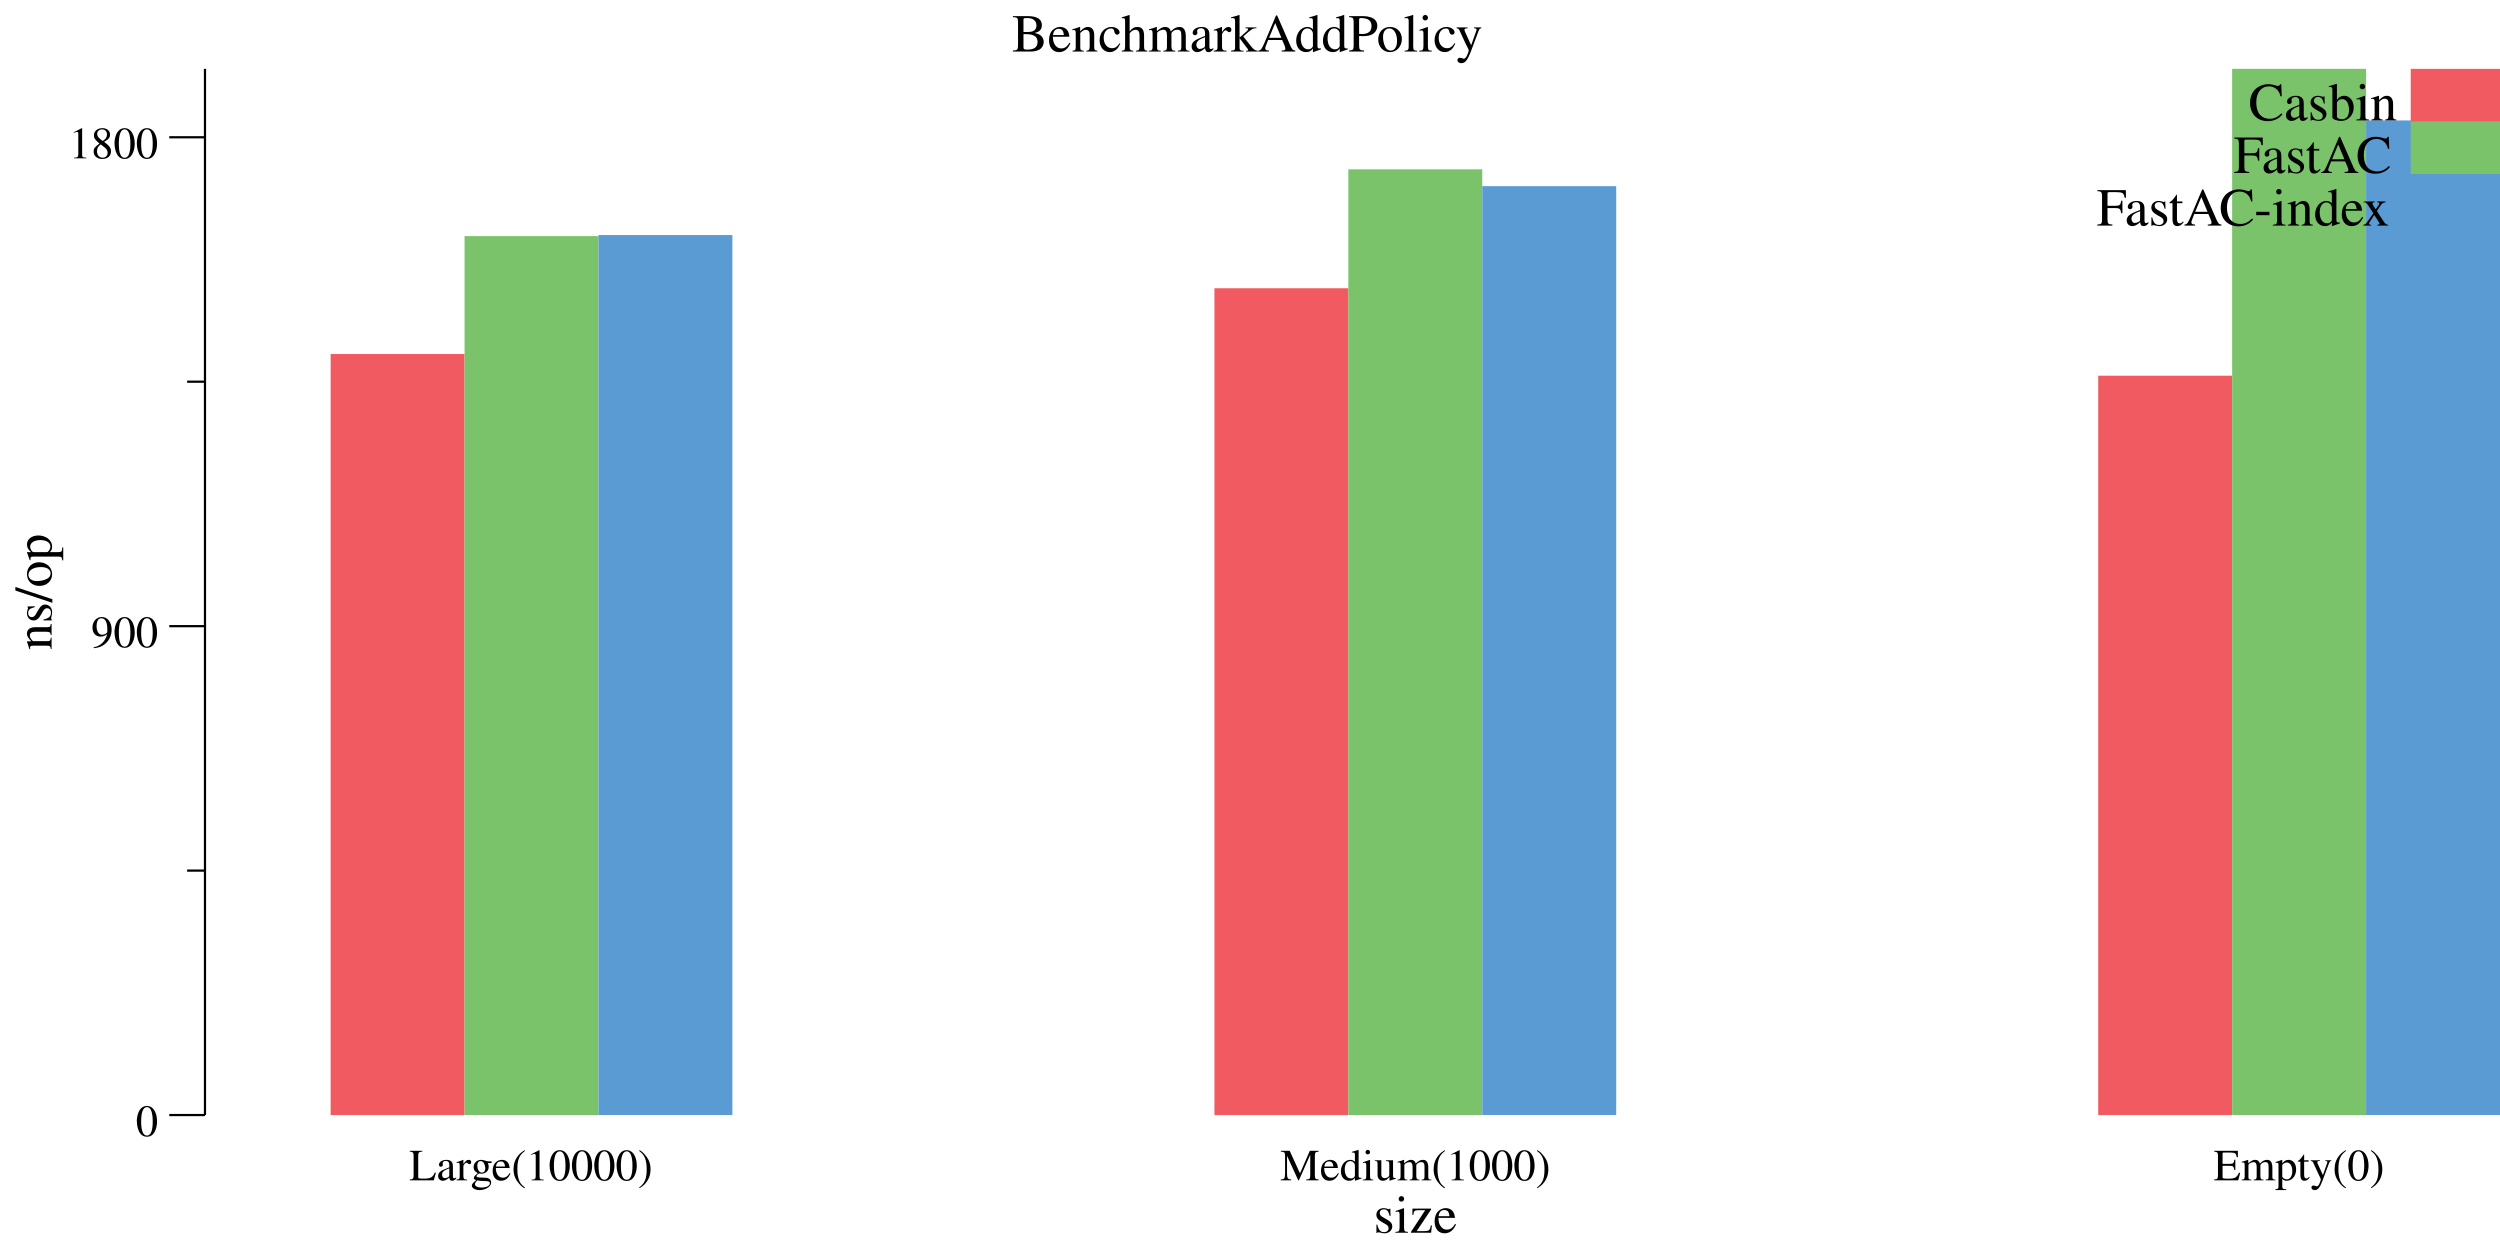
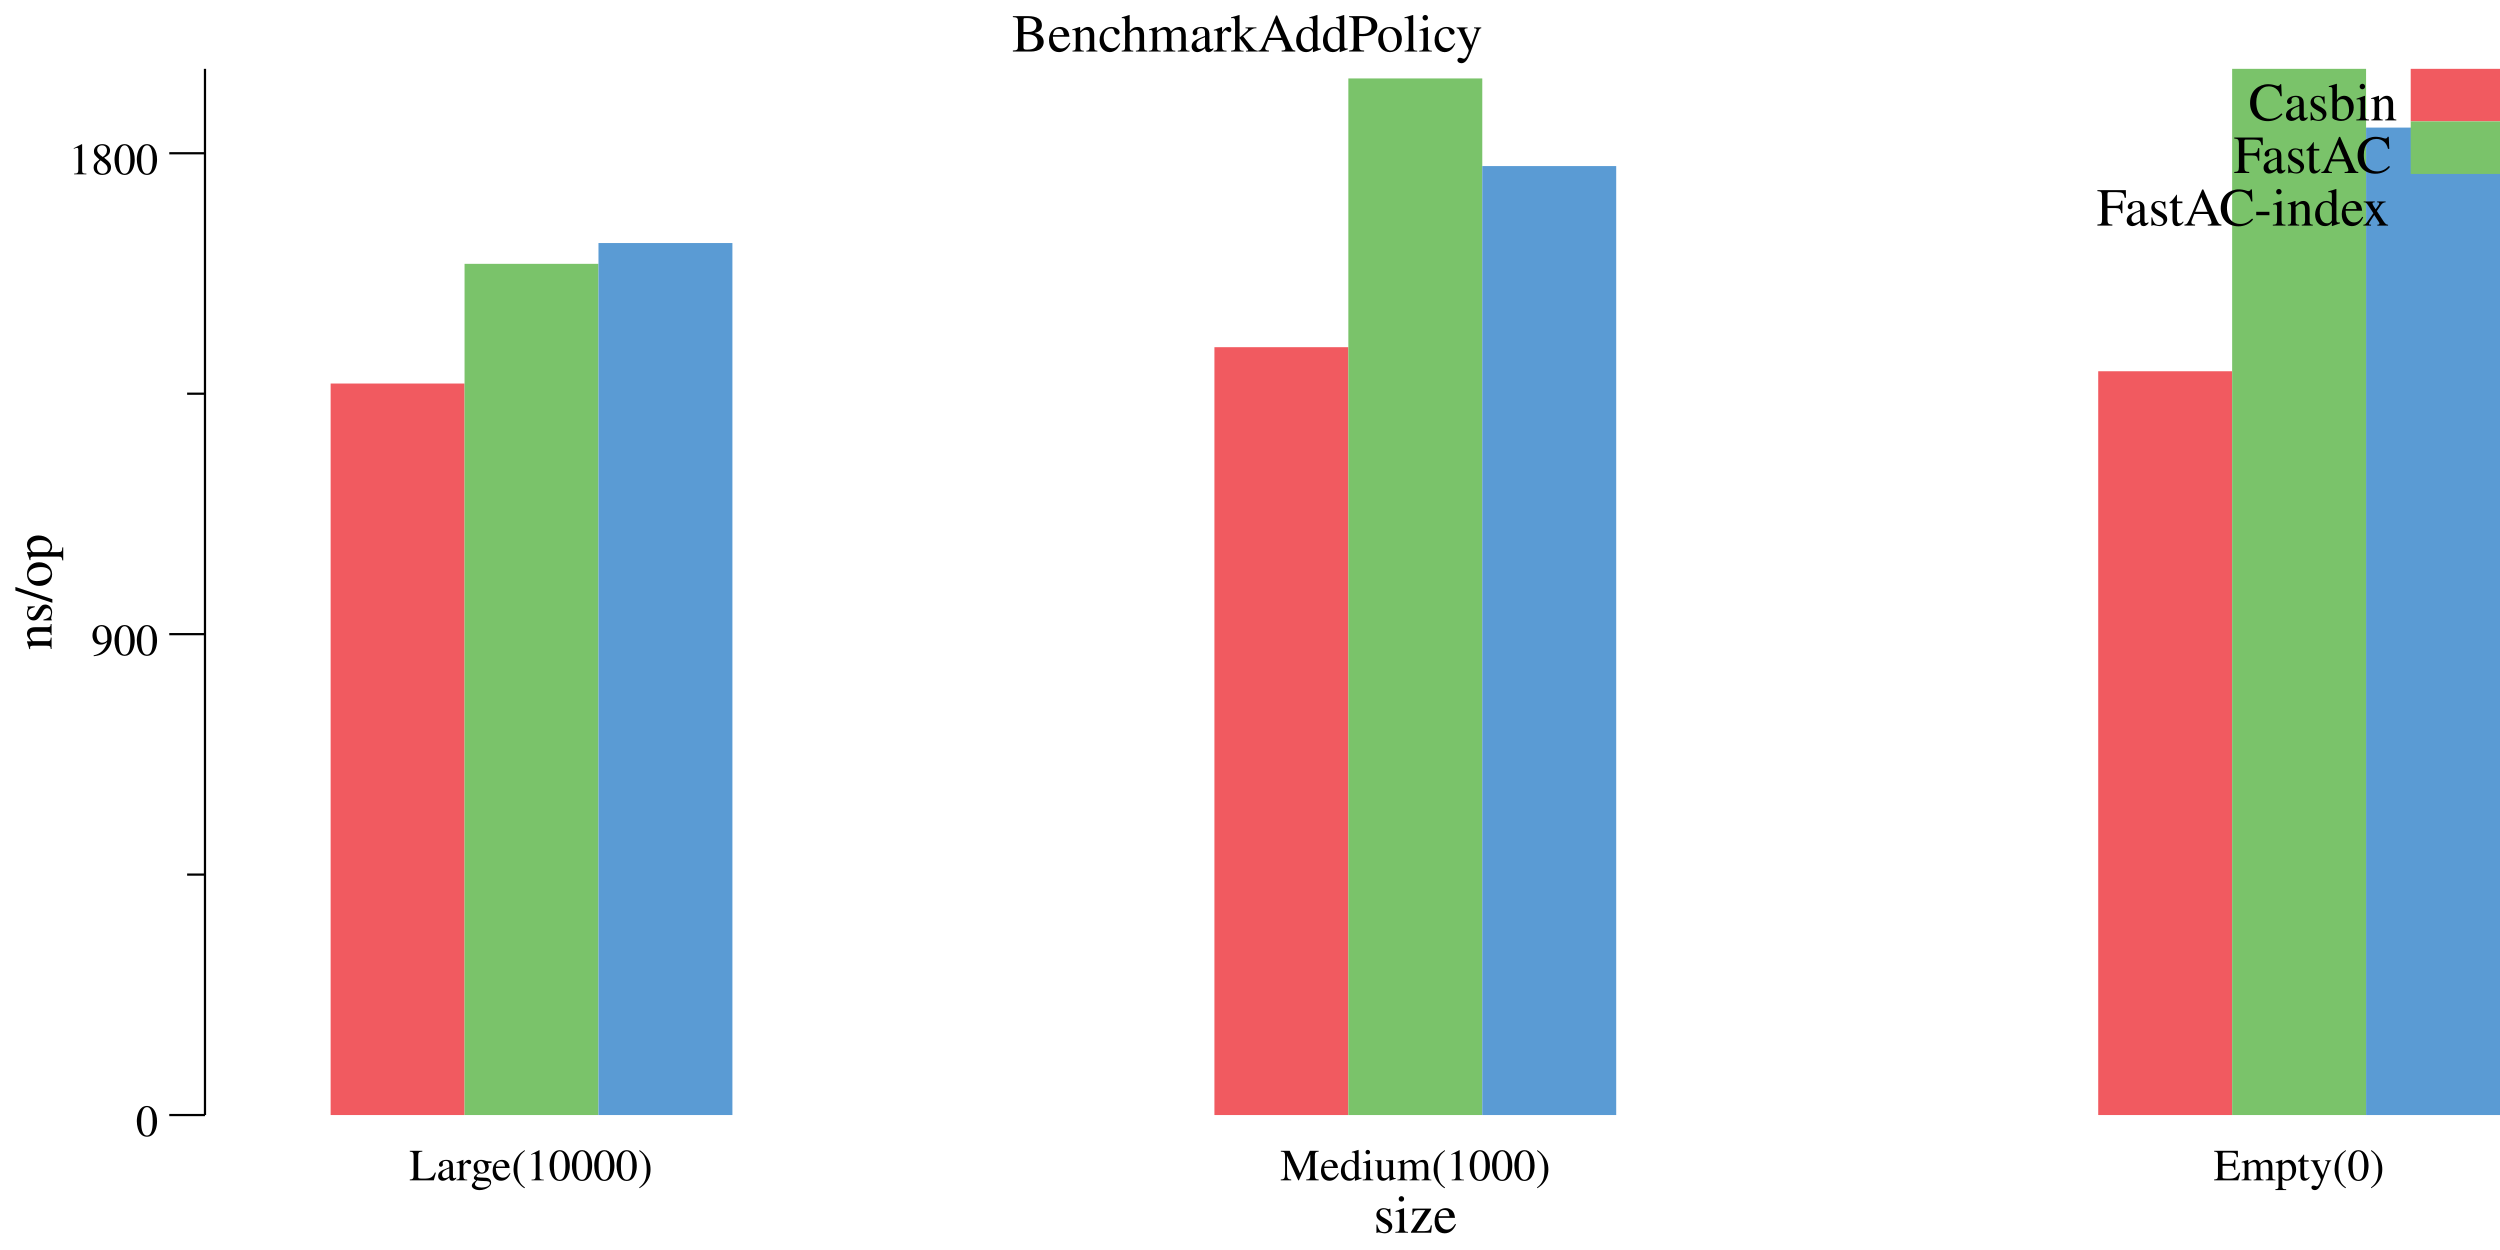
<svg xmlns="http://www.w3.org/2000/svg" width="560pt" height="280pt" viewBox="0 0 560 280">
  <g transform="scale(1, -1) translate(0, -280)">
    <path d="M0,0L560,0L560,280L0,280Z" style="fill:#FFFFFF" />
    <text x="226.68" y="-268.45" transform="scale(1, -1)" style="font-family:Times;font-weight:normal;font-style:normal;font-size:12px">BenchmarkAddPolicy</text>
    <text x="307.7" y="-3.861" transform="scale(1, -1)" style="font-family:Times;font-weight:normal;font-style:normal;font-size:12px">size</text>
    <text x="91.666" y="-15.602" transform="scale(1, -1)" style="font-family:Times;font-weight:normal;font-style:normal;font-size:10px">Large(10000)</text>
    <text x="286.76" y="-15.602" transform="scale(1, -1)" style="font-family:Times;font-weight:normal;font-style:normal;font-size:10px">Medium(1000)</text>
    <text x="495.84" y="-15.602" transform="scale(1, -1)" style="font-family:Times;font-weight:normal;font-style:normal;font-size:10px">Empty(0)</text>
    <g transform="rotate(90)">
      <text x="134.41" y="11.555" transform="scale(1, -1)" style="font-family:Times;font-weight:normal;font-style:normal;font-size:12px">ns/op</text>
    </g>
    <text x="30.416" y="-25.509" transform="scale(1, -1)" style="font-family:Times;font-weight:normal;font-style:normal;font-size:10px">0</text>
-     <text x="20.416" y="-135.02" transform="scale(1, -1)" style="font-family:Times;font-weight:normal;font-style:normal;font-size:10px">900</text>
-     <text x="15.416" y="-244.53" transform="scale(1, -1)" style="font-family:Times;font-weight:normal;font-style:normal;font-size:10px">1800</text>
+     <text x="20.416" y="-133.23" transform="scale(1, -1)" style="font-family:Times;font-weight:normal;font-style:normal;font-size:10px">900</text>
+     <text x="15.416" y="-240.95" transform="scale(1, -1)" style="font-family:Times;font-weight:normal;font-style:normal;font-size:10px">1800</text>
    <path d="M37.916,30.23L45.916,30.23" style="fill:none;stroke:#000000;stroke-width:0.5" />
-     <path d="M37.916,139.74L45.916,139.74" style="fill:none;stroke:#000000;stroke-width:0.5" />
-     <path d="M37.916,249.25L45.916,249.25" style="fill:none;stroke:#000000;stroke-width:0.5" />
-     <path d="M41.916,84.986L45.916,84.986" style="fill:none;stroke:#000000;stroke-width:0.5" />
-     <path d="M41.916,194.5L45.916,194.5" style="fill:none;stroke:#000000;stroke-width:0.5" />
+     <path d="M37.916,137.95L45.916,137.95" style="fill:none;stroke:#000000;stroke-width:0.5" />
+     <path d="M37.916,245.67L45.916,245.67" style="fill:none;stroke:#000000;stroke-width:0.5" />
+     <path d="M41.916,84.091L45.916,84.091" style="fill:none;stroke:#000000;stroke-width:0.5" />
+     <path d="M41.916,191.81L45.916,191.81" style="fill:none;stroke:#000000;stroke-width:0.5" />
    <path d="M45.916,30.23L45.916,264.58" style="fill:none;stroke:#000000;stroke-width:0.5" />
-     <path d="M74.063,30.23L74.063,200.7L104.06,200.7L104.06,30.23Z" style="fill:#F15A60" />
-     <path d="M272.03,30.23L272.03,215.43L302.03,215.43L302.03,30.23Z" style="fill:#F15A60" />
-     <path d="M470,30.23L470,195.84L500,195.84L500,30.23Z" style="fill:#F15A60" />
-     <path d="M104.06,30.23L104.06,227.11L134.06,227.11L134.06,30.23Z" style="fill:#7AC36A" />
-     <path d="M302.03,30.23L302.03,242.07L332.03,242.07L332.03,30.23Z" style="fill:#7AC36A" />
+     <path d="M74.063,30.23L74.063,194.09L104.06,194.09L104.06,30.23Z" style="fill:#F15A60" />
+     <path d="M272.03,30.23L272.03,202.23L302.03,202.23L302.03,30.23Z" style="fill:#F15A60" />
+     <path d="M470,30.23L470,196.84L500,196.84L500,30.23Z" style="fill:#F15A60" />
+     <path d="M104.06,30.23L104.06,220.9L134.06,220.9L134.06,30.23Z" style="fill:#7AC36A" />
+     <path d="M302.03,30.23L302.03,262.43L332.03,262.43L332.03,30.23Z" style="fill:#7AC36A" />
    <path d="M500,30.23L500,264.58L530,264.58L530,30.23Z" style="fill:#7AC36A" />
-     <path d="M134.06,30.23L134.06,227.35L164.06,227.35L164.06,30.23Z" style="fill:#5A9BD4" />
-     <path d="M332.03,30.23L332.03,238.3L362.03,238.3L362.03,30.23Z" style="fill:#5A9BD4" />
-     <path d="M530,30.23L530,253.02L560,253.02L560,30.23Z" style="fill:#5A9BD4" />
+     <path d="M134.06,30.23L134.06,225.56L164.06,225.56L164.06,30.23Z" style="fill:#5A9BD4" />
+     <path d="M332.03,30.23L332.03,242.8L362.03,242.8L362.03,30.23Z" style="fill:#5A9BD4" />
+     <path d="M530,30.23L530,251.42L560,251.42L560,30.23Z" style="fill:#5A9BD4" />
    <path d="M540,252.81L540,264.58L560,264.58L560,252.81Z" style="fill:#F15A60" />
    <text x="503.67" y="-253.03" transform="scale(1, -1)" style="font-family:Times;font-weight:normal;font-style:normal;font-size:12px">Casbin</text>
    <path d="M540,241.03L540,252.81L560,252.81L560,241.03Z" style="fill:#7AC36A" />
    <text x="500.33" y="-241.25" transform="scale(1, -1)" style="font-family:Times;font-weight:normal;font-style:normal;font-size:12px">FastAC</text>
    <path d="M540,229.25L540,241.03L560,241.03L560,229.25Z" style="fill:#5A9BD4" />
    <text x="469.67" y="-229.47" transform="scale(1, -1)" style="font-family:Times;font-weight:normal;font-style:normal;font-size:12px">FastAC-index</text>
  </g>
</svg>
